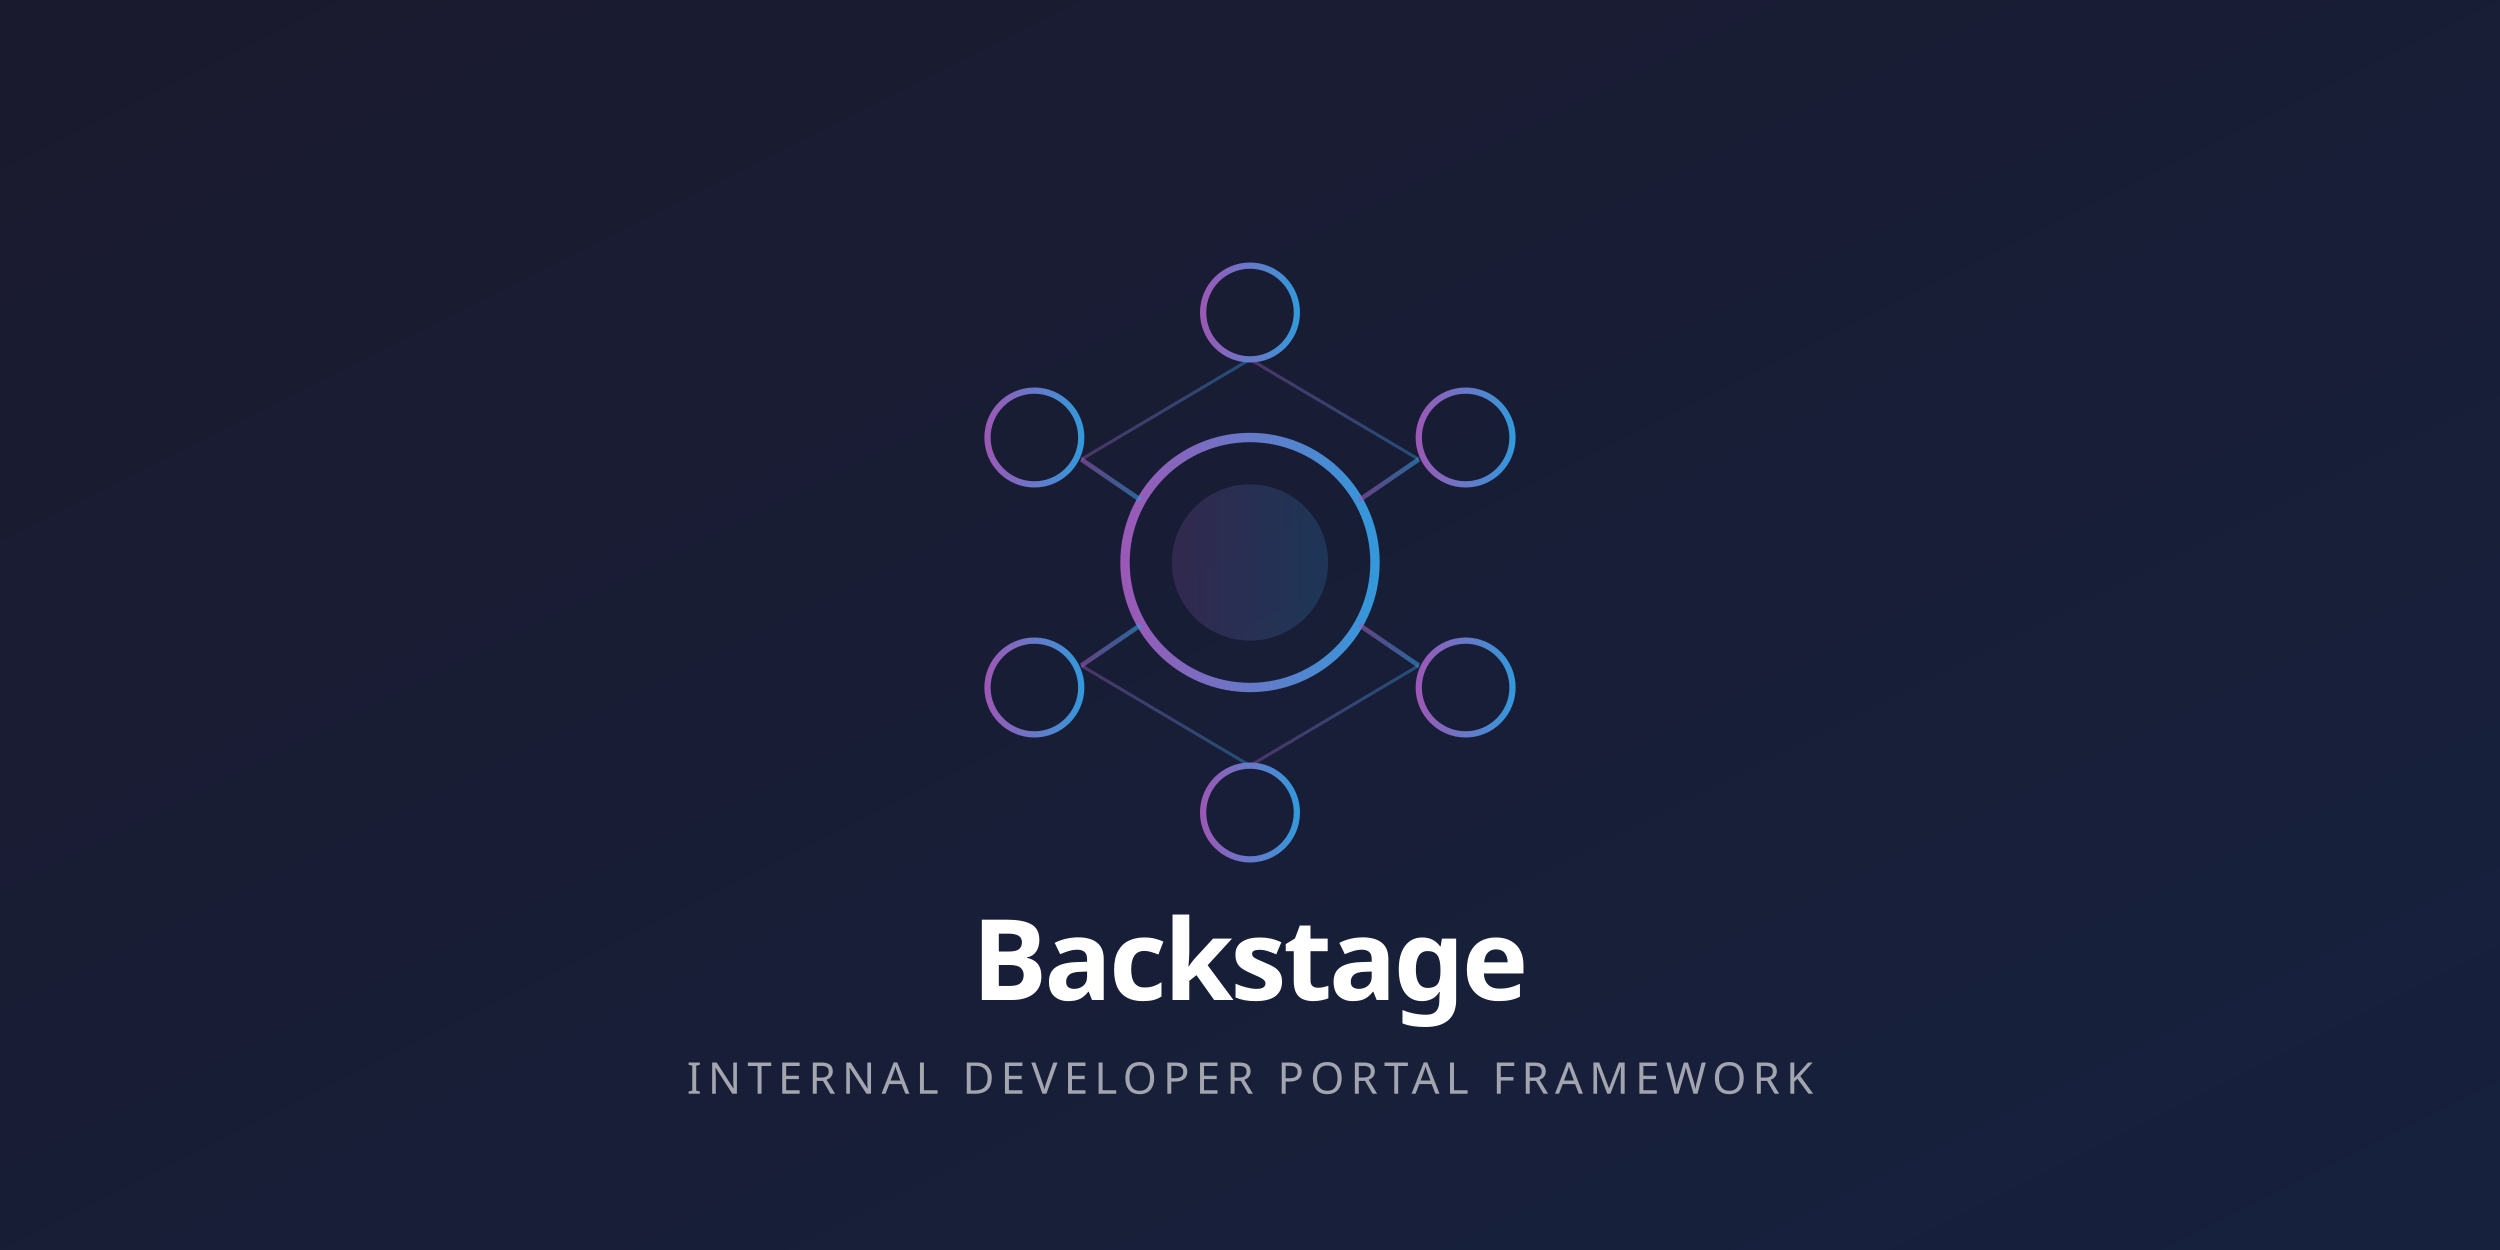
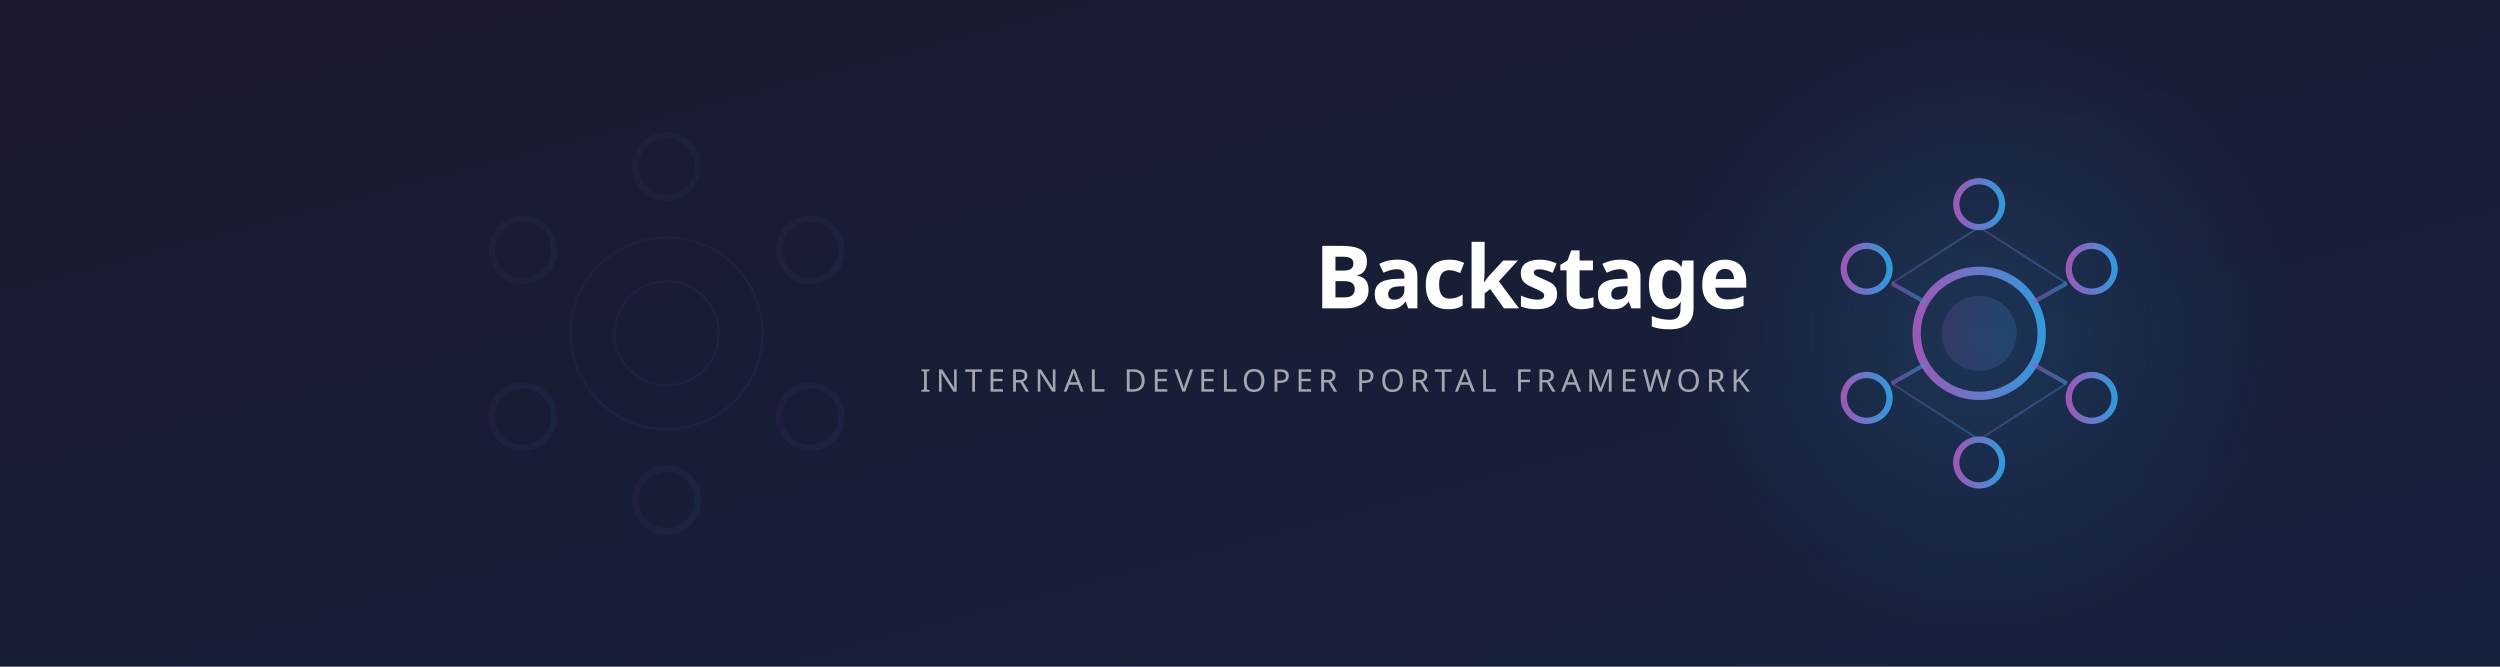
- <svg xmlns="http://www.w3.org/2000/svg" viewBox="0 0 800 400">
+ <svg xmlns="http://www.w3.org/2000/svg" viewBox="0 0 1200 320" width="1200" height="320">
  <defs>
    <linearGradient id="bg" x1="0%" y1="0%" x2="100%" y2="100%">
      <stop offset="0%" style="stop-color:#1a1a2e;stop-opacity:1" />
      <stop offset="100%" style="stop-color:#16213e;stop-opacity:1" />
    </linearGradient>
    <linearGradient id="accent" x1="0%" y1="0%" x2="100%" y2="0%">
      <stop offset="0%" style="stop-color:#9b59b6;stop-opacity:1" />
      <stop offset="100%" style="stop-color:#3498db;stop-opacity:1" />
    </linearGradient>
+     <radialGradient id="glow" cx="50%" cy="50%" r="50%">
+       <stop offset="0%" style="stop-color:#3498db;stop-opacity:0.18" />
+       <stop offset="100%" style="stop-color:#3498db;stop-opacity:0" />
+     </radialGradient>
  </defs>
-   <rect width="800" height="400" fill="url(#bg)" />
-   <g transform="translate(400,180)">
-     <circle cx="0" cy="0" r="40" fill="none" stroke="url(#accent)" stroke-width="3" />
-     <circle cx="0" cy="0" r="25" fill="url(#accent)" opacity="0.2" />
-     <g stroke="url(#accent)" stroke-width="2" fill="none">
+   <rect width="1200" height="320" fill="url(#bg)" />
+   <circle cx="950" cy="160" r="150" fill="url(#glow)" />
+   <g transform="translate(320,160)" opacity="0.06" fill="none" stroke="url(#accent)">
+     <circle cx="0" cy="0" r="46" />
+     <circle cx="0" cy="0" r="25" />
+     <g stroke="url(#accent)" stroke-width="3" fill="none">
      <circle cx="0" cy="-80" r="15" />
      <circle cx="69" cy="-40" r="15" />
      <circle cx="69" cy="40" r="15" />
      <circle cx="0" cy="80" r="15" />
      <circle cx="-69" cy="40" r="15" />
      <circle cx="-69" cy="-40" r="15" />
    </g>
-     <g stroke="url(#accent)" stroke-width="1.5" opacity="0.6">
-       <line x1="0" y1="-40" x2="0" y2="-65" />
-       <line x1="35" y1="-20" x2="54" y2="-33" />
-       <line x1="35" y1="20" x2="54" y2="33" />
-       <line x1="0" y1="40" x2="0" y2="65" />
-       <line x1="-35" y1="20" x2="-54" y2="33" />
-       <line x1="-35" y1="-20" x2="-54" y2="-33" />
+   </g>
+   <g transform="translate(950,160)">
+     <circle cx="0" cy="0" r="30" fill="none" stroke="url(#accent)" stroke-width="4" />
+     <circle cx="0" cy="0" r="18" fill="url(#accent)" opacity="0.2" />
+     <g stroke="url(#accent)" stroke-width="3" fill="none">
+       <circle cx="0" cy="-62" r="11" />
+       <circle cx="54" cy="-31" r="11" />
+       <circle cx="54" cy="31" r="11" />
+       <circle cx="0" cy="62" r="11" />
+       <circle cx="-54" cy="31" r="11" />
+       <circle cx="-54" cy="-31" r="11" />
    </g>
-     <g stroke="url(#accent)" stroke-width="1" opacity="0.4">
-       <line x1="0" y1="-65" x2="54" y2="-33" />
-       <line x1="54" y1="-33" x2="54" y2="33" />
-       <line x1="54" y1="33" x2="0" y2="65" />
-       <line x1="0" y1="65" x2="-54" y2="33" />
-       <line x1="-54" y1="33" x2="-54" y2="-33" />
-       <line x1="-54" y1="-33" x2="0" y2="-65" />
+     <g stroke="url(#accent)" stroke-width="2" opacity="0.6">
+       <line x1="0" y1="-30" x2="0" y2="-51" />
+       <line x1="26" y1="-15" x2="42" y2="-24" />
+       <line x1="26" y1="15" x2="42" y2="24" />
+       <line x1="0" y1="30" x2="0" y2="51" />
+       <line x1="-26" y1="15" x2="-42" y2="24" />
+       <line x1="-26" y1="-15" x2="-42" y2="-24" />
+     </g>
+     <g stroke="url(#accent)" stroke-width="1" opacity="0.35">
+       <line x1="0" y1="-51" x2="42" y2="-24" />
+       <line x1="42" y1="-24" x2="42" y2="24" />
+       <line x1="42" y1="24" x2="0" y2="51" />
+       <line x1="0" y1="51" x2="-42" y2="24" />
+       <line x1="-42" y1="24" x2="-42" y2="-24" />
+       <line x1="-42" y1="-24" x2="0" y2="-51" />
    </g>
  </g>
-   <text x="400" y="320" text-anchor="middle" font-family="Source Sans Pro, sans-serif" font-size="36" font-weight="900" fill="white" letter-spacing="-1">Backstage</text>
-   <text x="400" y="350" text-anchor="middle" font-family="Source Sans Pro, sans-serif" font-size="14" fill="rgba(255,255,255,0.6)" letter-spacing="2">INTERNAL DEVELOPER PORTAL FRAMEWORK</text>
+   <text x="840" y="148" text-anchor="end" font-family="'Source Sans Pro', sans-serif" font-size="42" font-weight="900" fill="white" letter-spacing="-1">Backstage</text>
+   <text x="840" y="188" text-anchor="end" font-family="'Source Sans Pro', sans-serif" font-size="15" fill="rgba(255,255,255,0.6)" letter-spacing="2.5">INTERNAL DEVELOPER PORTAL FRAMEWORK</text>
</svg>
